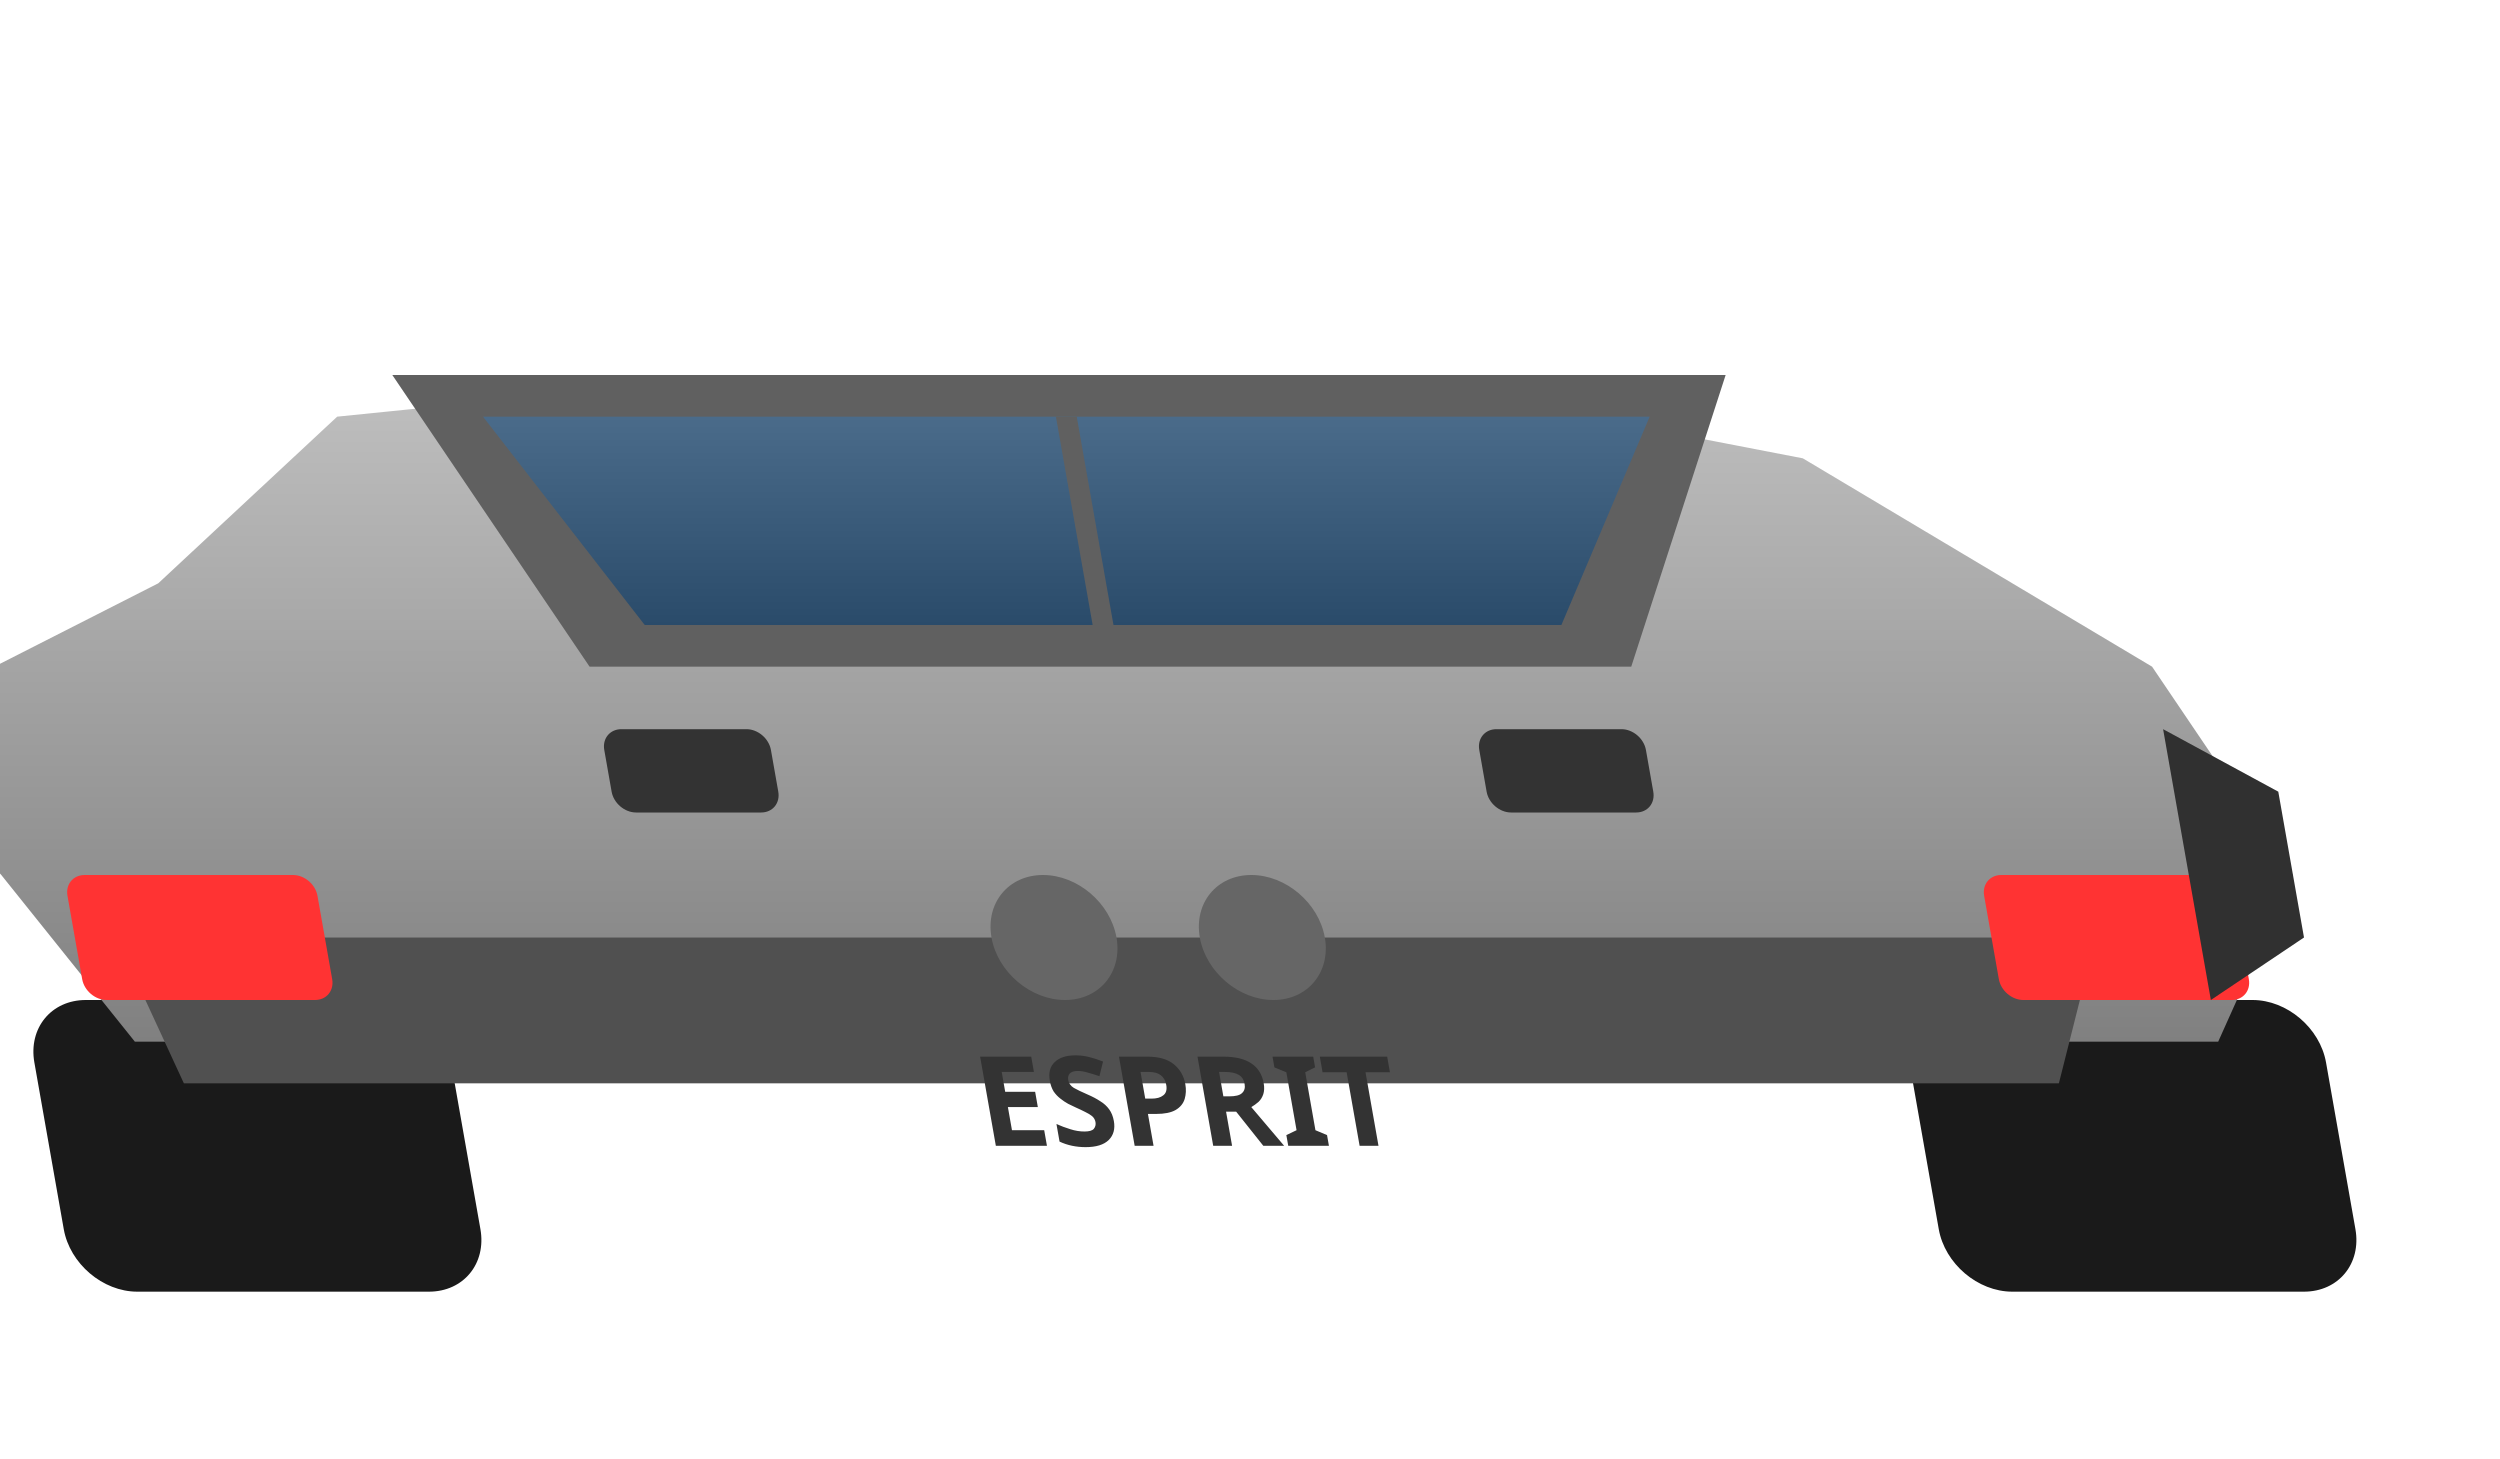
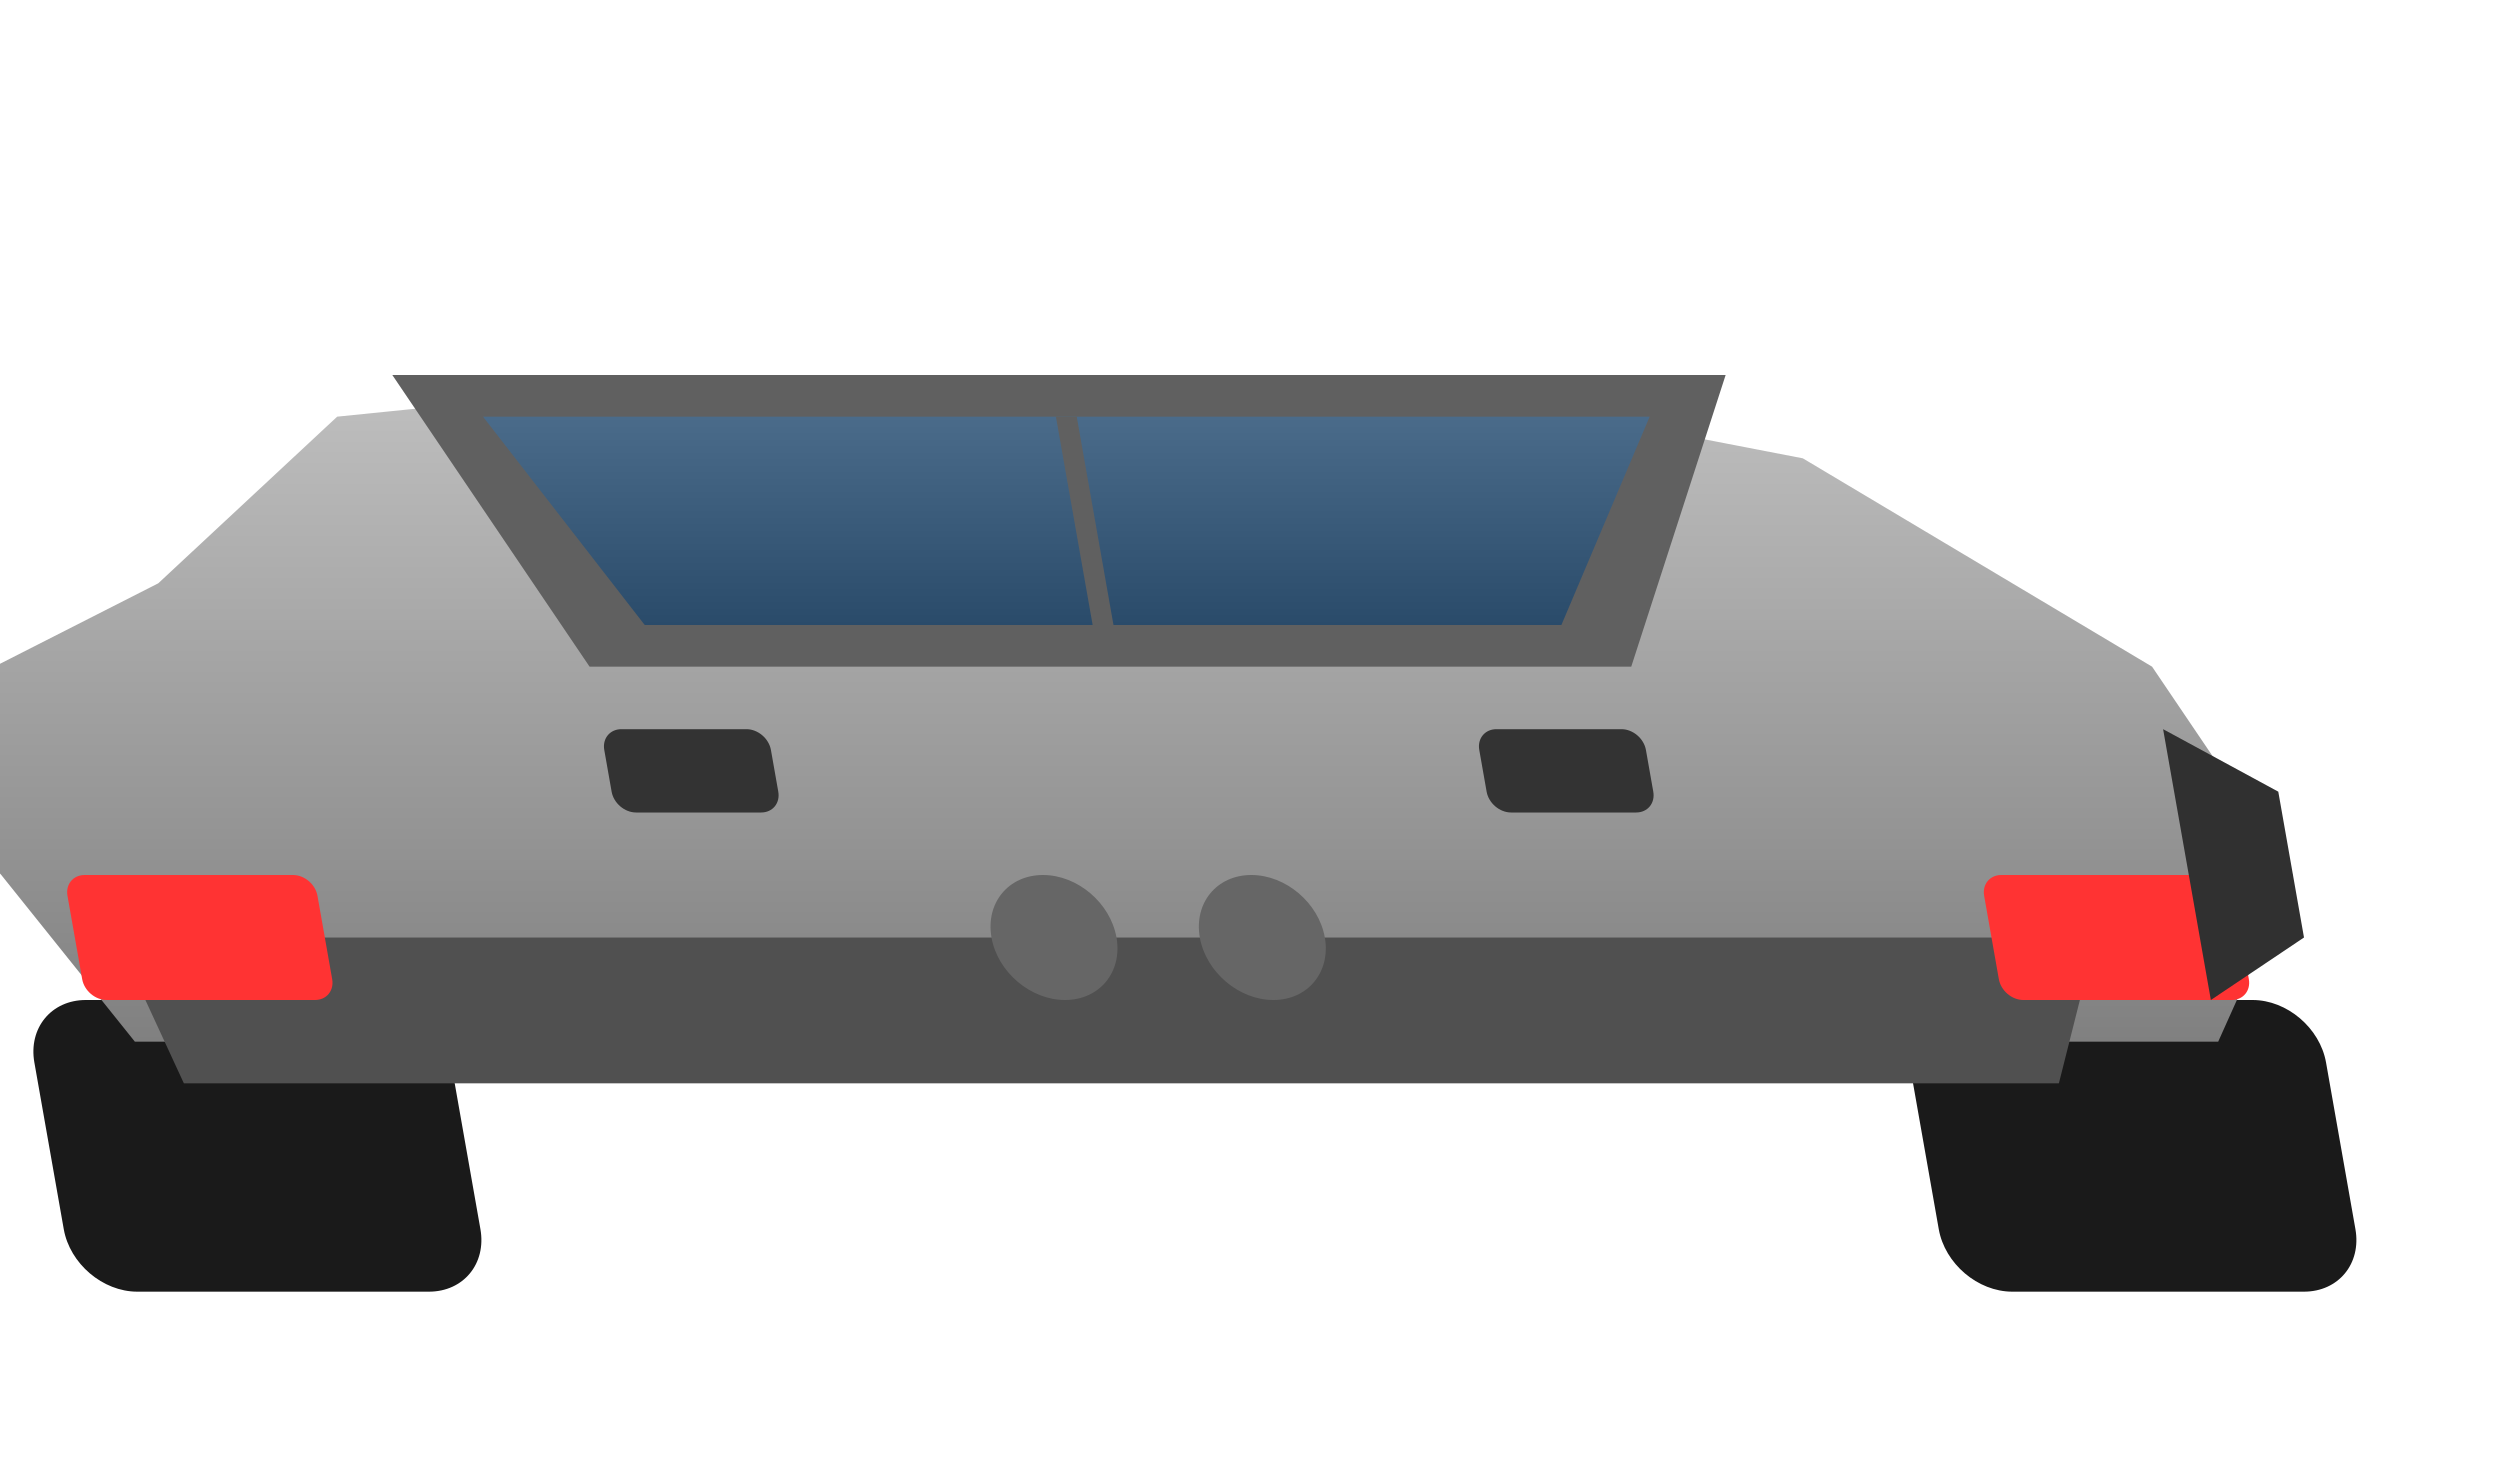
<svg xmlns="http://www.w3.org/2000/svg" viewBox="0 0 120 70">
  <defs>
    <linearGradient id="espritRoadBody" x1="0%" y1="0%" x2="0%" y2="100%">
      <stop offset="0%" style="stop-color:#C0C0C0" />
      <stop offset="50%" style="stop-color:#A0A0A0" />
      <stop offset="100%" style="stop-color:#808080" />
    </linearGradient>
    <linearGradient id="espritRoadWindow" x1="0%" y1="0%" x2="0%" y2="100%">
      <stop offset="0%" style="stop-color:#4A6B8A" />
      <stop offset="100%" style="stop-color:#2A4B6A" />
    </linearGradient>
  </defs>
  <g id="esprit-road-left" transform="translate(60, 70) skewX(10) translate(-60, -70)">
    <rect x="5" y="48" width="20" height="14" rx="3" fill="#1a1a1a" />
    <rect x="95" y="48" width="20" height="14" rx="3" fill="#1a1a1a" />
    <path d="M0 35 L15 28 L25 20 L45 18 L75 18 L95 22 L110 32 L115 42 L110 50 L10 50 L5 42 Z" fill="url(#espritRoadBody)" />
    <path d="M10 45 L105 45 L102 52 L12 52 Z" fill="#505050" />
    <rect x="8" y="42" width="12" height="6" rx="1" fill="#ff3333" />
    <rect x="100" y="42" width="12" height="6" rx="1" fill="#ff3333" />
    <rect x="35" y="35" width="8" height="4" rx="1" fill="#333" />
    <rect x="77" y="35" width="8" height="4" rx="1" fill="#333" />
    <path d="M28 18 L92 18 L85 32 L35 32 Z" fill="#606060" />
    <path d="M32 20 L88 20 L82 30 L38 30 Z" fill="url(#espritRoadWindow)" />
    <line x1="60" y1="20" x2="60" y2="30" stroke="#606060" stroke-width="1" />
    <circle cx="55" cy="45" r="3" fill="#666" />
    <circle cx="65" cy="45" r="3" fill="#666" />
    <path d="M110 35 L115 38 L115 45 L110 48 Z" fill="#303030" />
-     <text x="60" y="55" font-family="sans-serif" font-size="6" fill="#333" text-anchor="middle" font-weight="bold">ESPRIT</text>
  </g>
</svg>
